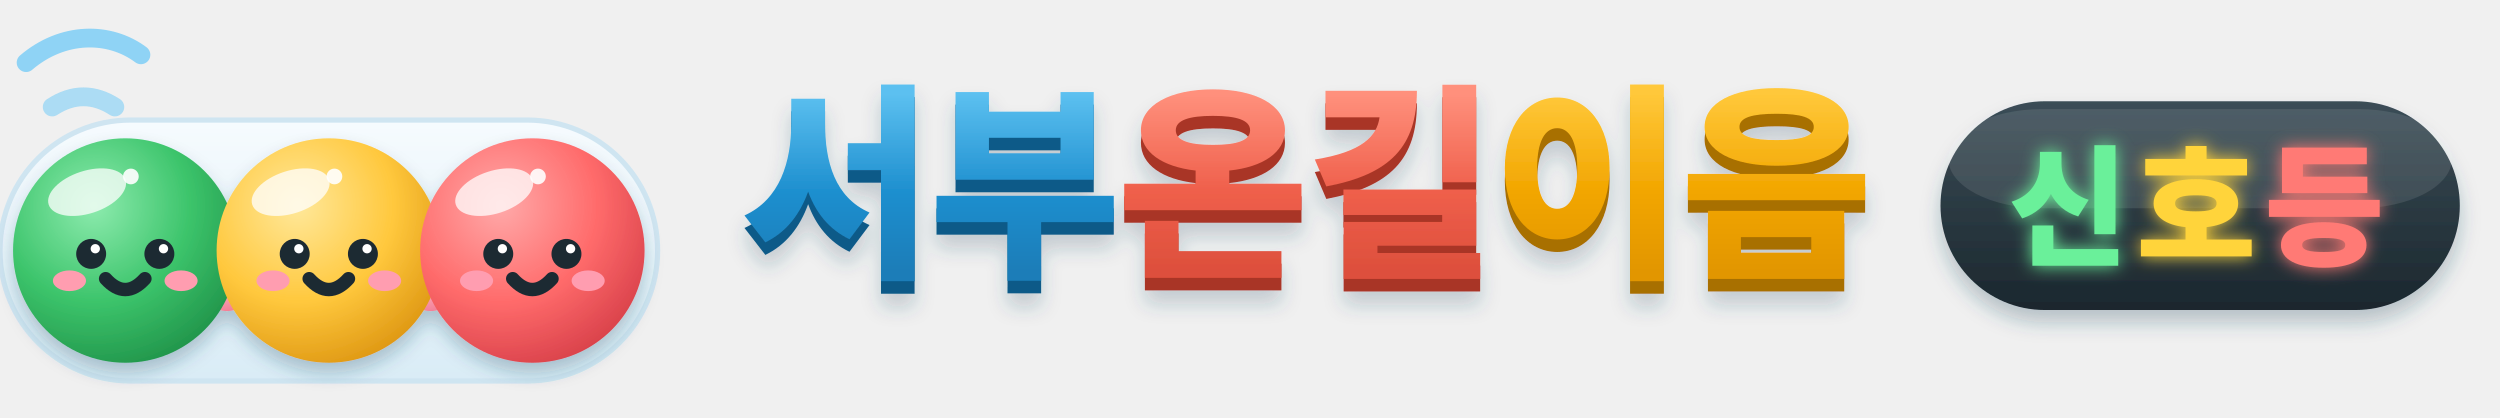
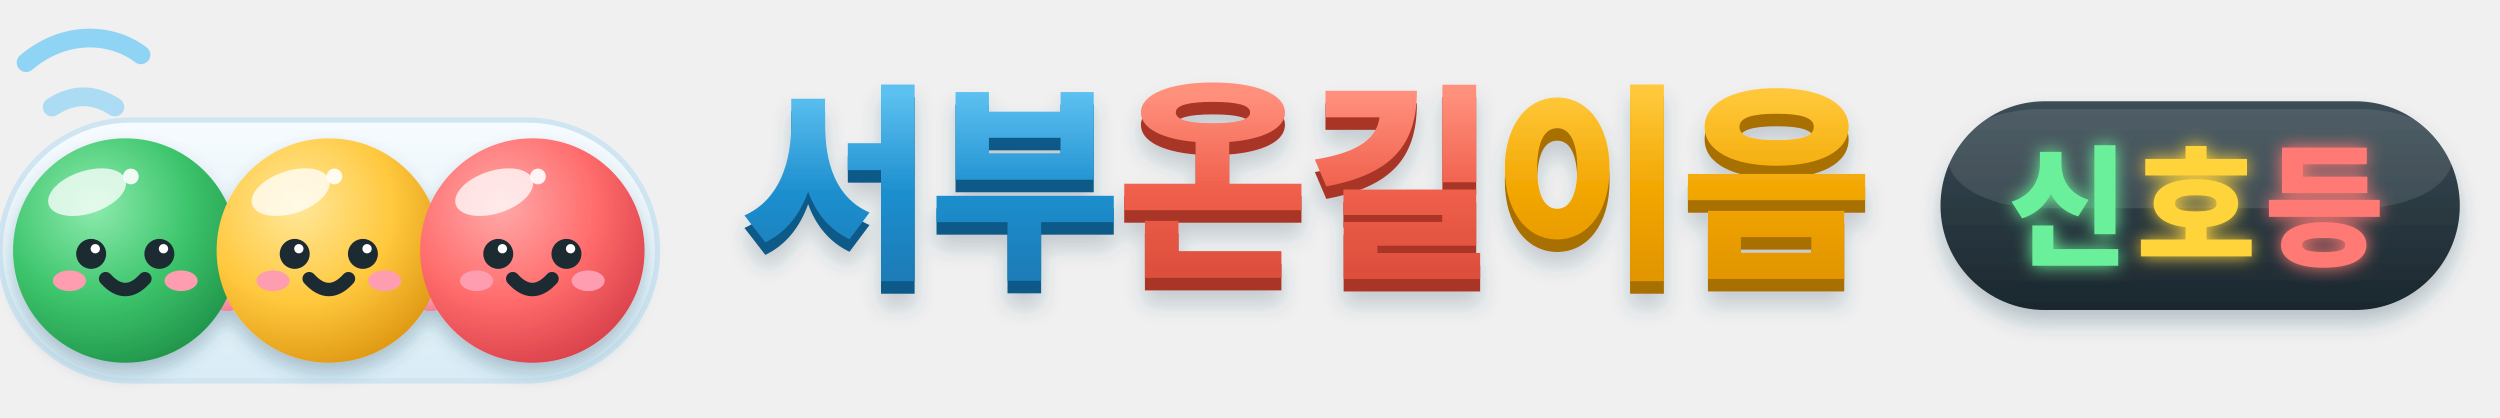
<svg xmlns="http://www.w3.org/2000/svg" viewBox="0 0 479 80" width="479" height="80" role="img" aria-label="서부온길이음 신호등">
  <g transform="translate(0 0) scale(1.0)">
    <defs>
      <radialGradient id="tlg" cx="36%" cy="30%" r="78%">
        <stop offset="0" stop-color="#8DEBAE" />
        <stop offset=".55" stop-color="#3CC46B" />
        <stop offset="1" stop-color="#1F9148" />
      </radialGradient>
      <radialGradient id="tly" cx="36%" cy="30%" r="78%">
        <stop offset="0" stop-color="#FFE89A" />
        <stop offset=".55" stop-color="#FFC83D" />
        <stop offset="1" stop-color="#DC9410" />
      </radialGradient>
      <radialGradient id="tlr" cx="36%" cy="30%" r="78%">
        <stop offset="0" stop-color="#FFA9A9" />
        <stop offset=".55" stop-color="#FF6B6B" />
        <stop offset="1" stop-color="#D63E48" />
      </radialGradient>
      <radialGradient id="tlh" cx="40%" cy="35%" r="70%">
        <stop offset="0" stop-color="#FFC2CE" />
        <stop offset="1" stop-color="#F27C93" />
      </radialGradient>
      <filter id="tls" x="-20%" y="-20%" width="140%" height="150%">
        <feDropShadow dx="0" dy="2" stdDeviation="1.6" flood-color="#1E4A60" flood-opacity=".28" />
      </filter>
      <linearGradient id="tlp" x1="0" y1="0" x2="0" y2="1">
        <stop offset="0" stop-color="#F6FBFE" />
        <stop offset="1" stop-color="#D9ECF6" />
      </linearGradient>
    </defs>
    <rect x="0" y="23" width="126" height="50" rx="25" fill="url(#tlp)" stroke="#CFE5F1" stroke-width="1" />
    <path d="M5 12c7-6 16-6 22-1.5" fill="none" stroke="#8FD3F5" stroke-width="3.6" stroke-linecap="round" />
    <path d="M10 20.5c4-2.6 8-2.6 12 0" fill="none" stroke="#8FD3F5" stroke-width="3.6" stroke-linecap="round" opacity=".7" />
    <g filter="url(#tls)">
      <circle cx="43.5" cy="55" r="4.6" fill="url(#tlh)" />
      <circle cx="82.5" cy="55" r="4.6" fill="url(#tlh)" />
      <circle cx="24" cy="48" r="21.5" fill="url(#tlg)" />
      <ellipse cx="16.69" cy="36.82" rx="7.74" ry="4.085" fill="#fff" opacity=".75" transform="rotate(-18 16.69 36.82)" />
      <circle cx="25.075" cy="33.81" r="1.505" fill="#fff" opacity=".9" />
      <circle cx="17.466" cy="48.645" r="2.871" fill="#1E2A33" />
      <circle cx="30.534" cy="48.645" r="2.871" fill="#1E2A33" />
      <circle cx="18.258" cy="47.655" r="0.891" fill="#fff" />
      <circle cx="31.326" cy="47.655" r="0.891" fill="#fff" />
      <path d="M20.238 53.397q3.762 4.158 7.524 0" fill="none" stroke="#1E2A33" stroke-width="2.574" stroke-linecap="round" />
      <ellipse cx="13.308" cy="53.793" rx="3.168" ry="1.98" fill="#FF9DB0" />
      <ellipse cx="34.692" cy="53.793" rx="3.168" ry="1.98" fill="#FF9DB0" />
      <circle cx="63" cy="48" r="21.5" fill="url(#tly)" />
      <ellipse cx="55.69" cy="36.82" rx="7.74" ry="4.085" fill="#fff" opacity=".75" transform="rotate(-18 55.69 36.82)" />
      <circle cx="64.075" cy="33.81" r="1.505" fill="#fff" opacity=".9" />
      <circle cx="56.466" cy="48.645" r="2.871" fill="#1E2A33" />
      <circle cx="69.534" cy="48.645" r="2.871" fill="#1E2A33" />
      <circle cx="57.258" cy="47.655" r="0.891" fill="#fff" />
      <circle cx="70.326" cy="47.655" r="0.891" fill="#fff" />
      <path d="M59.238 53.397q3.762 4.158 7.524 0" fill="none" stroke="#1E2A33" stroke-width="2.574" stroke-linecap="round" />
      <ellipse cx="52.308" cy="53.793" rx="3.168" ry="1.98" fill="#FF9DB0" />
      <ellipse cx="73.692" cy="53.793" rx="3.168" ry="1.98" fill="#FF9DB0" />
      <circle cx="102" cy="48" r="21.5" fill="url(#tlr)" />
      <ellipse cx="94.69" cy="36.82" rx="7.74" ry="4.085" fill="#fff" opacity=".75" transform="rotate(-18 94.69 36.82)" />
      <circle cx="103.075" cy="33.81" r="1.505" fill="#fff" opacity=".9" />
      <circle cx="95.466" cy="48.645" r="2.871" fill="#1E2A33" />
      <circle cx="108.534" cy="48.645" r="2.871" fill="#1E2A33" />
      <circle cx="96.258" cy="47.655" r="0.891" fill="#fff" />
      <circle cx="109.326" cy="47.655" r="0.891" fill="#fff" />
      <path d="M98.238 53.397q3.762 4.158 7.524 0" fill="none" stroke="#1E2A33" stroke-width="2.574" stroke-linecap="round" />
      <ellipse cx="91.308" cy="53.793" rx="3.168" ry="1.98" fill="#FF9DB0" />
      <ellipse cx="112.692" cy="53.793" rx="3.168" ry="1.98" fill="#FF9DB0" />
    </g>
  </g>
  <defs>
    <linearGradient id="wlsky" x1="0" y1="18.0" x2="0" y2="52.0" gradientUnits="userSpaceOnUse">
      <stop offset="0" stop-color="#5CC0F0" />
      <stop offset=".55" stop-color="#1E8FCF" />
      <stop offset="1" stop-color="#1A7DB8" />
    </linearGradient>
    <linearGradient id="wlcoral" x1="0" y1="18.0" x2="0" y2="52.0" gradientUnits="userSpaceOnUse">
      <stop offset="0" stop-color="#FF907C" />
      <stop offset=".55" stop-color="#EF5F4B" />
      <stop offset="1" stop-color="#DD4F3C" />
    </linearGradient>
    <linearGradient id="wlsun" x1="0" y1="18.0" x2="0" y2="52.0" gradientUnits="userSpaceOnUse">
      <stop offset="0" stop-color="#FFC83A" />
      <stop offset=".55" stop-color="#F2A600" />
      <stop offset="1" stop-color="#E29600" />
    </linearGradient>
    <filter id="wlws" x="-5%" y="-20%" width="110%" height="150%">
      <feDropShadow dx="0" dy="2.6" stdDeviation="1.8" flood-color="#1E4A60" flood-opacity=".22" />
    </filter>
  </defs>
  <g filter="url(#wlws)">
    <path d="M168.80 16.20V27.44H162.44V32.60H168.80V53.88H175.24V16.20ZM151.60 18.92V23.68C151.60 30.92 149.48 38.20 142.64 41.28L146.64 46.44C150.68 44.48 153.28 41.04 154.84 36.72C156.32 40.76 158.84 43.96 162.76 45.84L166.60 40.72C159.96 37.84 158.08 30.96 158.08 23.68V18.92Z M183.08 17.64V34.44H209.56V17.64H203.20V21.40H189.48V17.64ZM189.48 26.40H203.20V29.36H189.48ZM179.44 37.52V42.56H193.04V53.80H199.48V42.56H213.40V37.52Z" fill="#0F5A88" transform="translate(0 2.4)" />
-     <path d="M232.40 22.20C237.00 22.20 239.52 23.04 239.52 24.96C239.52 26.92 237.00 27.76 232.40 27.76C227.80 27.76 225.28 26.92 225.28 24.96C225.28 23.04 227.80 22.20 232.40 22.20ZM232.40 17.12C224.16 17.12 218.60 20.16 218.60 24.96C218.60 29.16 222.72 31.96 229.08 32.68V35.20H215.40V40.28H249.36V35.20H235.52V32.68C242.00 32.00 246.20 29.20 246.20 24.96C246.20 20.16 240.64 17.12 232.40 17.12ZM219.36 42.32V53.24H245.52V48.12H225.80V42.32Z M276.36 16.24V34.92H282.84V16.24ZM253.96 17.40V22.48H264.32C263.84 26.08 261.00 29.12 251.92 30.56L254.12 35.72C266.40 33.40 271.48 28.04 271.48 17.40ZM257.44 48.48V53.44H283.60V48.48H263.92V47.08H282.84V36.32H257.40V41.20H276.32V42.52H257.44Z" fill="#A93626" transform="translate(0 2.4)" />
+     <path d="M232.40 19.52C237.00 19.52 239.52 20.14 239.52 21.54C239.52 22.98 237.00 23.60 232.40 23.60C227.80 23.60 225.28 22.98 225.28 21.54C225.28 20.14 227.80 19.52 232.40 19.52ZM232.40 15.80C224.16 15.80 218.60 18.03 218.60 21.54C218.60 24.62 222.72 26.67 229.08 27.20V35.20H215.40V40.28H249.36V35.20H235.52V27.20C242.00 26.70 246.20 24.65 246.20 21.54C246.20 18.03 240.64 15.80 232.40 15.80ZM219.36 42.32V53.24H245.52V48.12H225.80V42.32Z M276.36 16.24V34.92H282.84V16.24ZM253.96 17.40V22.48H264.32C263.84 26.08 261.00 29.12 251.92 30.56L254.12 35.72C266.40 33.40 271.48 28.04 271.48 17.40ZM257.44 48.48V53.44H283.60V48.48H263.92V47.08H282.84V36.32H257.40V41.20H276.32V42.52H257.44Z" fill="#A93626" transform="translate(0 2.4)" />
    <path d="M312.32 16.20V53.88H318.80V16.20ZM298.36 18.68C292.60 18.68 288.32 23.92 288.32 32.24C288.32 40.64 292.60 45.88 298.36 45.88C304.12 45.88 308.40 40.64 308.40 32.24C308.40 23.92 304.12 18.68 298.36 18.68ZM298.36 24.56C300.68 24.56 302.20 27.00 302.20 32.24C302.20 37.56 300.68 40.00 298.36 40.00C296.04 40.00 294.52 37.56 294.52 32.24C294.52 27.00 296.04 24.56 298.36 24.56Z M340.40 16.88C332.04 16.88 326.60 19.72 326.60 24.32C326.60 28.92 332.04 31.76 340.40 31.76C348.76 31.76 354.20 28.92 354.20 24.32C354.20 19.72 348.76 16.88 340.40 16.88ZM340.40 21.80C345.08 21.80 347.52 22.52 347.52 24.32C347.52 26.12 345.08 26.84 340.40 26.84C335.72 26.84 333.28 26.12 333.28 24.32C333.28 22.52 335.72 21.80 340.40 21.80ZM327.24 40.40V53.44H353.36V40.40ZM347.04 45.44V48.40H333.56V45.44ZM323.40 33.32V38.36H357.36V33.32Z" fill="#A86F00" transform="translate(0 2.4)" />
    <path d="M168.80 16.20V27.44H162.44V32.60H168.80V53.88H175.24V16.20ZM151.60 18.92V23.68C151.60 30.92 149.48 38.20 142.64 41.28L146.64 46.44C150.68 44.48 153.28 41.04 154.84 36.72C156.32 40.76 158.84 43.96 162.76 45.84L166.60 40.72C159.96 37.84 158.08 30.96 158.08 23.68V18.92Z M183.08 17.64V34.44H209.56V17.64H203.20V21.40H189.48V17.64ZM189.48 26.40H203.20V29.36H189.48ZM179.44 37.52V42.56H193.04V53.80H199.48V42.56H213.40V37.52Z" fill="url(#wlsky)" />
-     <path d="M232.40 22.20C237.00 22.20 239.52 23.04 239.52 24.96C239.52 26.92 237.00 27.76 232.40 27.76C227.80 27.76 225.28 26.92 225.28 24.96C225.28 23.04 227.80 22.20 232.40 22.20ZM232.40 17.12C224.16 17.12 218.60 20.16 218.60 24.96C218.60 29.16 222.72 31.96 229.08 32.68V35.20H215.40V40.28H249.36V35.20H235.52V32.68C242.00 32.00 246.20 29.20 246.20 24.96C246.20 20.16 240.64 17.12 232.40 17.12ZM219.36 42.32V53.24H245.52V48.12H225.80V42.32Z M276.36 16.24V34.92H282.84V16.24ZM253.96 17.40V22.48H264.32C263.84 26.08 261.00 29.12 251.92 30.56L254.12 35.72C266.40 33.40 271.48 28.04 271.48 17.40ZM257.44 48.48V53.44H283.60V48.48H263.92V47.08H282.84V36.32H257.40V41.20H276.32V42.52H257.44Z" fill="url(#wlcoral)" />
+     <path d="M232.40 19.52C237.00 19.52 239.52 20.14 239.52 21.54C239.52 22.98 237.00 23.60 232.40 23.60C227.80 23.60 225.28 22.98 225.28 21.54C225.28 20.14 227.80 19.52 232.40 19.52ZM232.40 15.80C224.16 15.80 218.60 18.03 218.60 21.54C218.60 24.62 222.72 26.67 229.08 27.20V35.20H215.40V40.28H249.36V35.20H235.52V27.20C242.00 26.70 246.20 24.65 246.20 21.54C246.20 18.03 240.64 15.80 232.40 15.80ZM219.36 42.32V53.24H245.52V48.12H225.80V42.32Z M276.36 16.24V34.92H282.84V16.24ZM253.96 17.40V22.48H264.32C263.84 26.08 261.00 29.12 251.92 30.56L254.12 35.72C266.40 33.40 271.48 28.04 271.48 17.40ZM257.44 48.48V53.44H283.60V48.48H263.92V47.08H282.84V36.32H257.40V41.20H276.32V42.52H257.44Z" fill="url(#wlcoral)" />
    <path d="M312.32 16.20V53.88H318.80V16.20ZM298.36 18.68C292.60 18.68 288.32 23.92 288.32 32.24C288.32 40.64 292.60 45.88 298.36 45.88C304.12 45.88 308.40 40.64 308.40 32.24C308.40 23.92 304.12 18.68 298.36 18.68ZM298.36 24.56C300.68 24.56 302.20 27.00 302.20 32.24C302.20 37.56 300.68 40.00 298.36 40.00C296.04 40.00 294.52 37.56 294.52 32.24C294.52 27.00 296.04 24.56 298.36 24.56Z M340.40 16.88C332.04 16.88 326.60 19.72 326.60 24.32C326.60 28.92 332.04 31.76 340.40 31.76C348.76 31.76 354.20 28.92 354.20 24.32C354.20 19.72 348.76 16.88 340.40 16.88ZM340.40 21.80C345.08 21.80 347.52 22.52 347.52 24.32C347.52 26.12 345.08 26.84 340.40 26.84C335.72 26.84 333.28 26.12 333.28 24.32C333.28 22.52 335.72 21.80 340.40 21.80ZM327.24 40.40V53.44H353.36V40.40ZM347.04 45.44V48.40H333.56V45.44ZM323.40 33.32V38.36H357.36V33.32Z" fill="url(#wlsun)" />
  </g>
  <defs>
    <filter id="gll" x="-30%" y="-30%" width="160%" height="160%">
      <feGaussianBlur stdDeviation="1.6" result="b" />
      <feMerge>
        <feMergeNode in="b" />
        <feMergeNode in="SourceGraphic" />
      </feMerge>
    </filter>
    <linearGradient id="bgl" x1="0" y1="0" x2="0" y2="1">
      <stop offset="0" stop-color="#3B4D57" />
      <stop offset="1" stop-color="#1B272E" />
    </linearGradient>
    <filter id="bsl" x="-10%" y="-20%" width="120%" height="160%">
      <feDropShadow dx="0" dy="2.4" stdDeviation="1.8" flood-color="#1E4A60" flood-opacity=".28" />
    </filter>
  </defs>
  <rect x="371.8" y="19.4" width="99.5" height="40" rx="20.0" fill="url(#bgl)" filter="url(#bsl)" />
  <rect x="373.3" y="20.9" width="96.5" height="19.0" rx="18.0" fill="#fff" opacity=".10" />
  <g filter="url(#gll)">
    <path d="M16.48 -21.08V-4.03H20.53V-21.08ZM4.60 -5.70V2.02H21.05V-1.18H8.62V-5.70ZM6.05 -19.80V-17.57C6.05 -14.75 4.78 -11.58 0.62 -10.25L2.65 -7.05C5.33 -7.93 7.10 -9.62 8.15 -11.75C9.15 -9.78 10.83 -8.22 13.38 -7.43L15.40 -10.62C11.38 -11.85 10.18 -14.78 10.18 -17.57V-19.80Z" fill="#6BF09A" transform="translate(384.8 48.9)" />
    <path d="M11.43 -11.48C14.10 -11.48 15.40 -11.05 15.40 -9.93C15.40 -8.80 14.10 -8.40 11.43 -8.40C8.75 -8.40 7.45 -8.80 7.45 -9.93C7.45 -11.05 8.75 -11.48 11.43 -11.48ZM9.45 -20.93V-18.45H1.73V-15.28H21.23V-18.45H13.48V-20.93ZM11.43 -14.58C6.45 -14.58 3.33 -12.85 3.33 -9.93C3.33 -7.40 5.62 -5.78 9.45 -5.38V-3.00H0.90V0.23H22.12V-3.00H13.48V-5.38C17.25 -5.80 19.53 -7.43 19.53 -9.93C19.53 -12.85 16.40 -14.58 11.43 -14.58Z" fill="#FFD43B" transform="translate(409.3 48.9)" />
    <path d="M0.93 -10.60V-7.35H22.15V-10.60ZM11.43 -6.33C6.33 -6.33 3.23 -4.75 3.23 -1.95C3.23 0.83 6.33 2.40 11.43 2.40C16.53 2.40 19.62 0.83 19.62 -1.95C19.62 -4.75 16.53 -6.33 11.43 -6.33ZM11.43 -3.30C14.28 -3.30 15.55 -2.93 15.55 -1.95C15.55 -0.98 14.28 -0.62 11.43 -0.62C8.58 -0.62 7.30 -0.98 7.30 -1.95C7.30 -2.93 8.58 -3.30 11.43 -3.30ZM3.43 -20.62V-11.90H19.78V-15.05H7.43V-17.43H19.68V-20.62Z" fill="#FF7A75" transform="translate(433.8 48.9)" />
  </g>
</svg>
